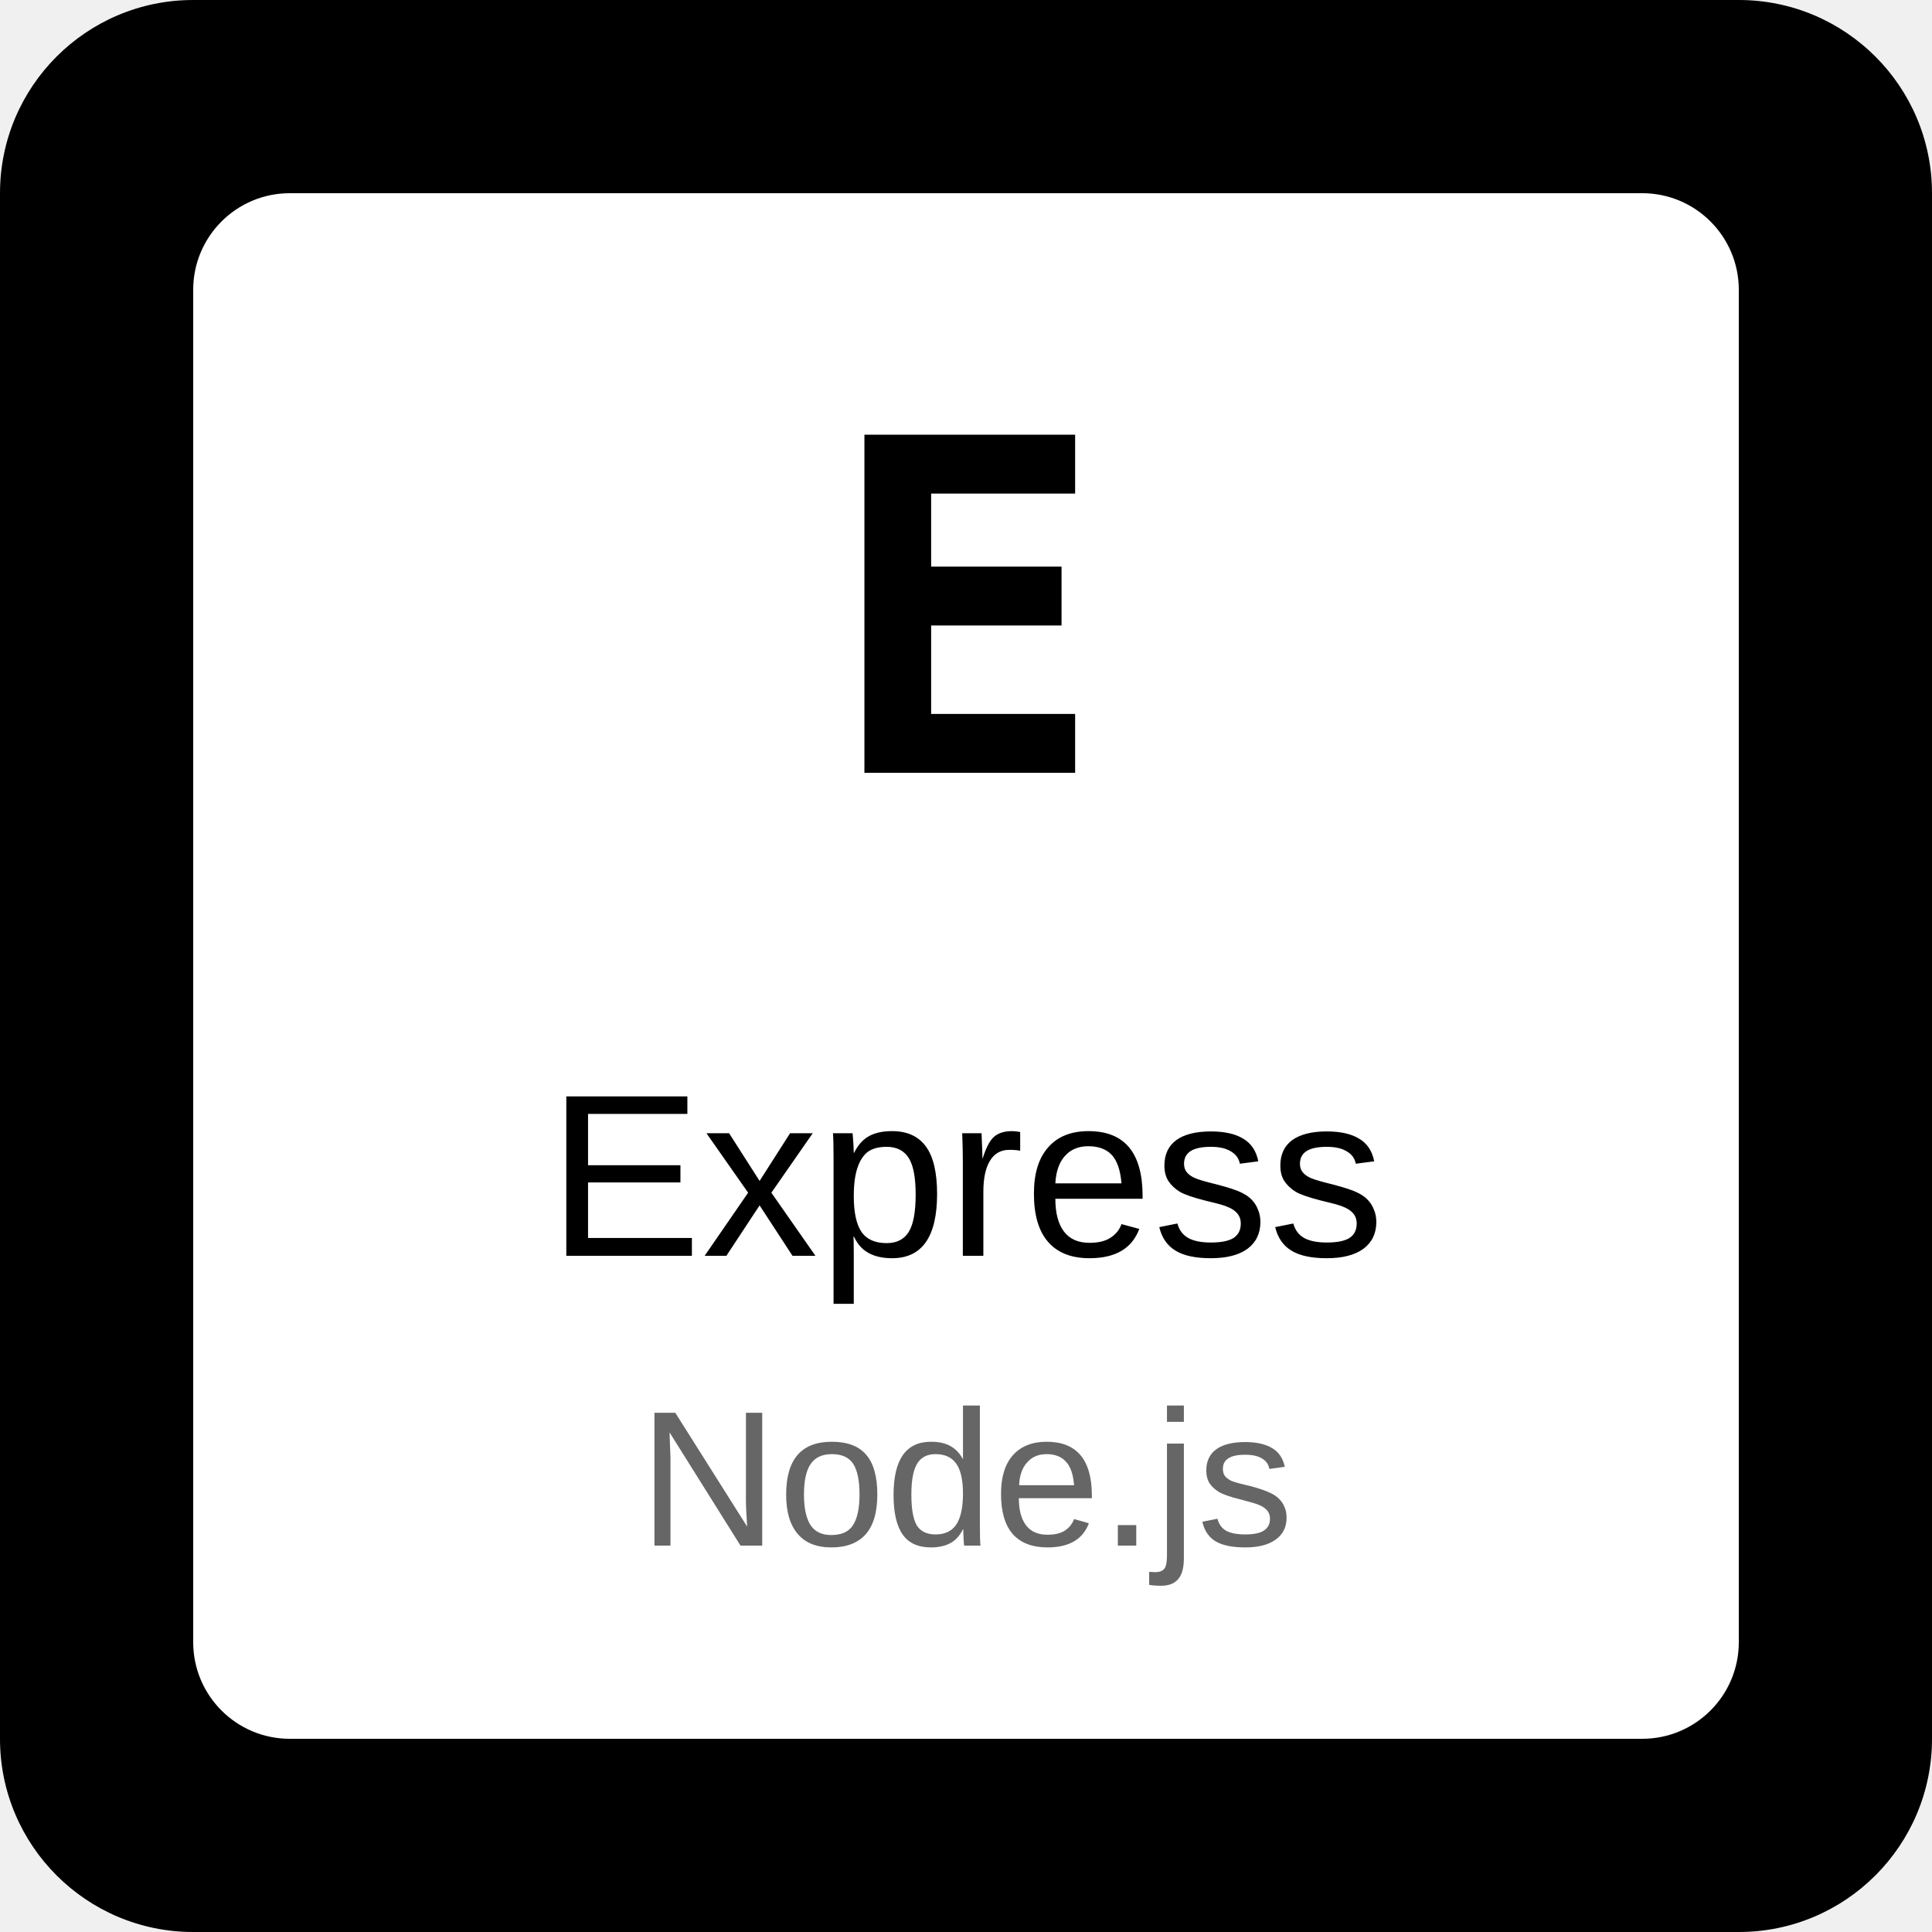
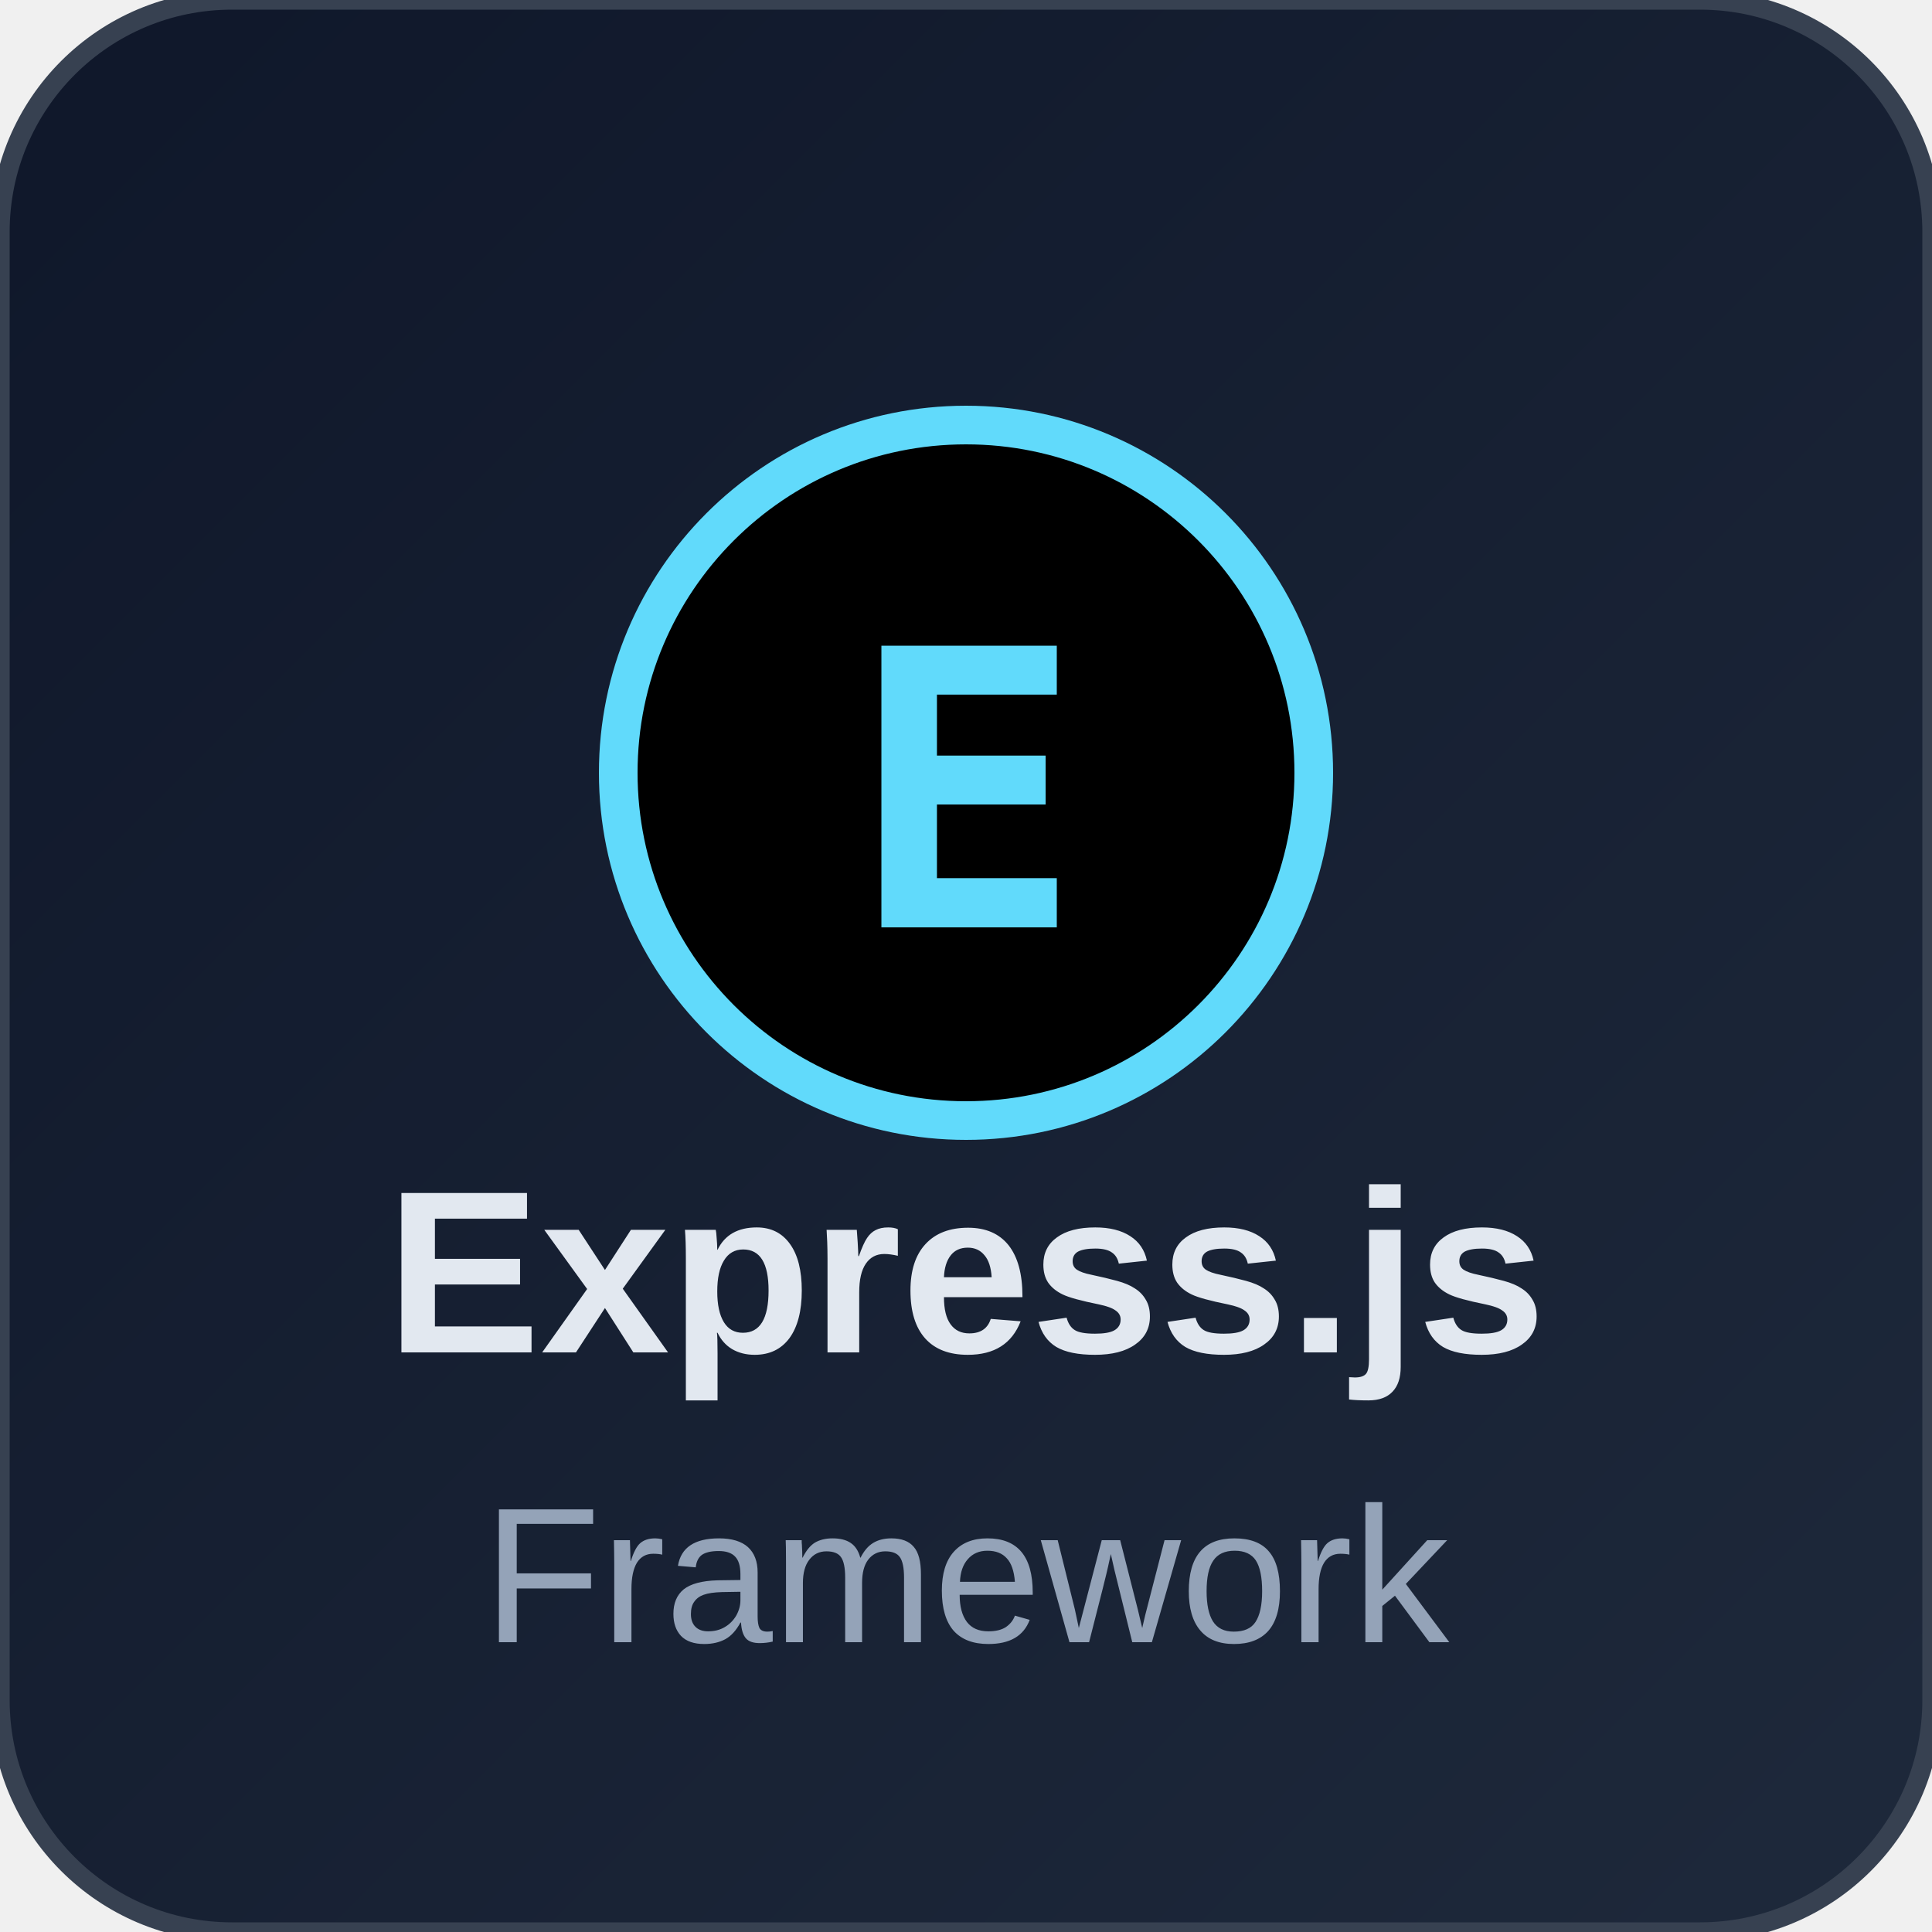
<svg xmlns="http://www.w3.org/2000/svg" width="100" height="100">
-   <rect width="100" height="100" fill="#000000" rx="10" />
-   <rect x="10" y="10" width="80" height="80" fill="#ffffff" rx="5" />
-   <text x="50" y="40" fill="#000000" font-family="monospace" font-size="24" font-weight="bold" text-anchor="middle">E</text>
-   <text x="50" y="65" fill="#000000" font-family="Arial, sans-serif" font-size="12" text-anchor="middle">Express</text>
-   <text x="50" y="80" fill="#666666" font-family="Arial, sans-serif" font-size="10" text-anchor="middle">Node.js</text>
+   <defs>
+     <linearGradient id="darkBg" x1="0%" y1="0%" x2="100%" y2="100%">
+       <stop offset="0%" style="stop-color:#0f172a;stop-opacity:1" />
+       <stop offset="100%" style="stop-color:#1e293b;stop-opacity:1" />
+     </linearGradient>
+   </defs>
+   <rect width="100" height="100" fill="url(#darkBg)" rx="12" stroke="#374151" stroke-width="1" />
+   <circle cx="50" cy="40" r="18" fill="#000000" stroke="#61DAFB" stroke-width="2" />
+   <text x="50" y="48" fill="#61DAFB" font-family="monospace" font-size="20" font-weight="bold" text-anchor="middle">E</text>
+   <text x="50" y="70" fill="#e2e8f0" font-family="Arial, sans-serif" font-size="12" font-weight="600" text-anchor="middle">Express.js</text>
+   <text x="50" y="85" fill="#94a3b8" font-family="Arial, sans-serif" font-size="10" text-anchor="middle">Framework</text>
</svg>
